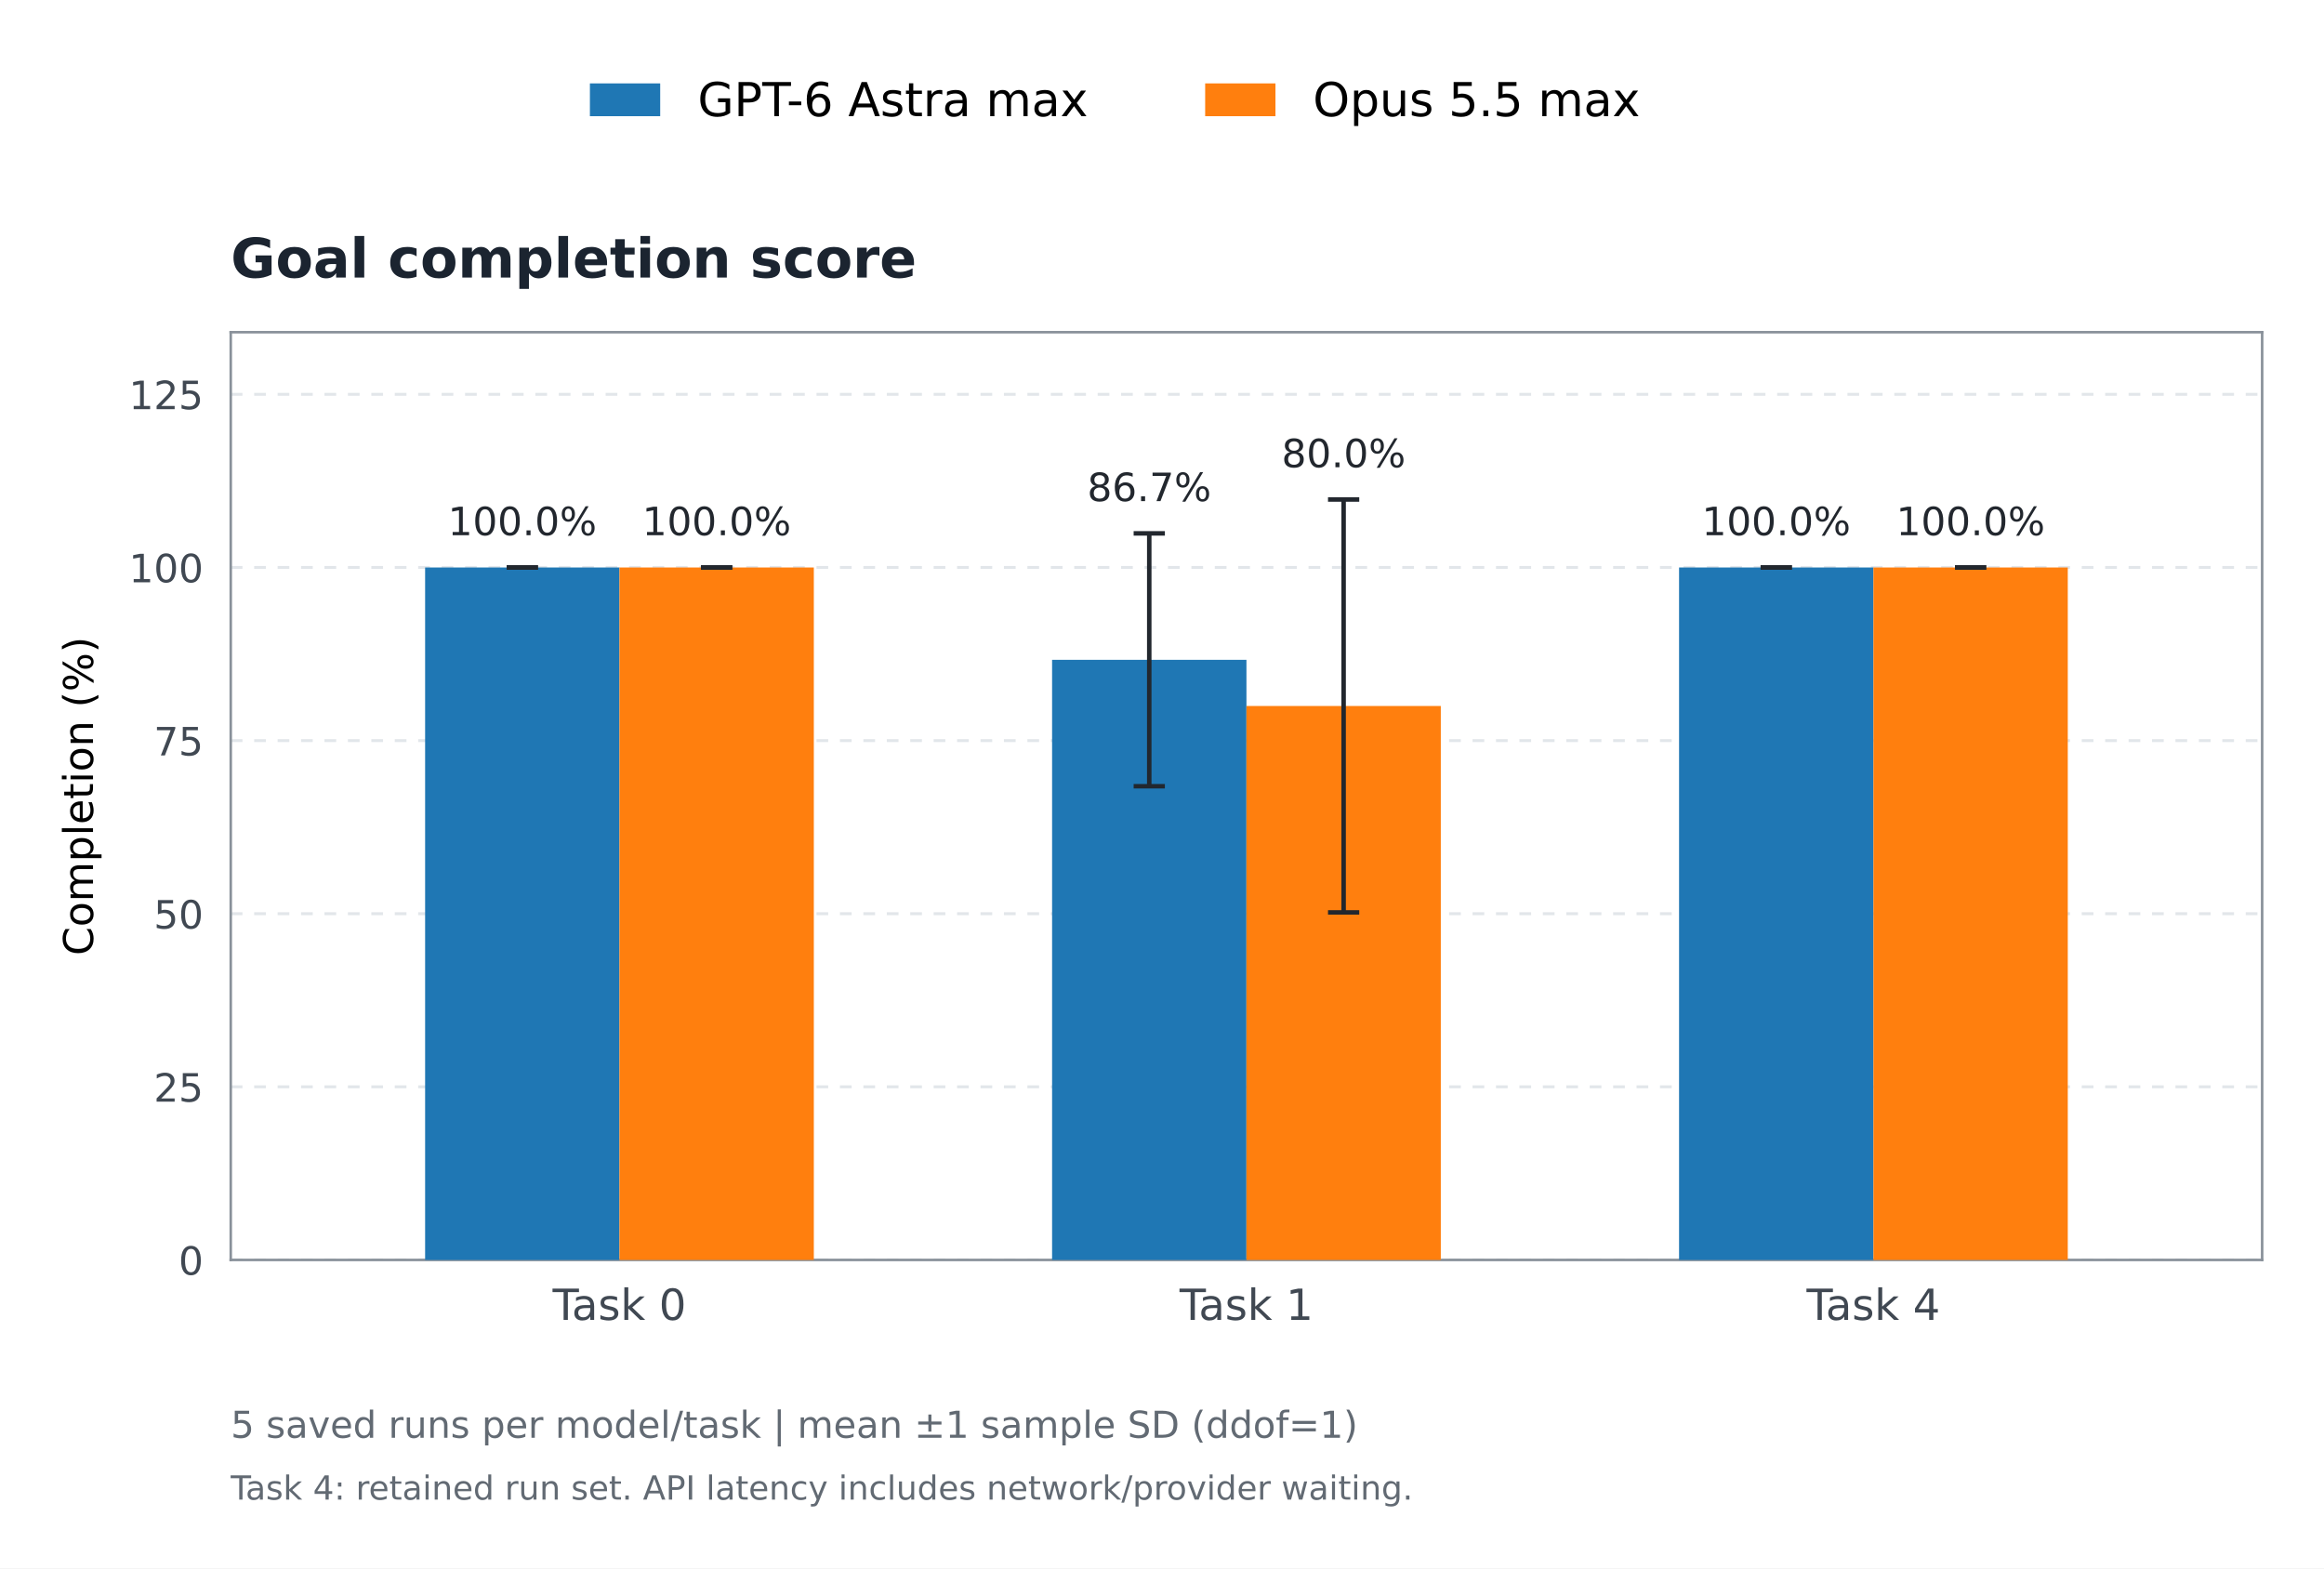
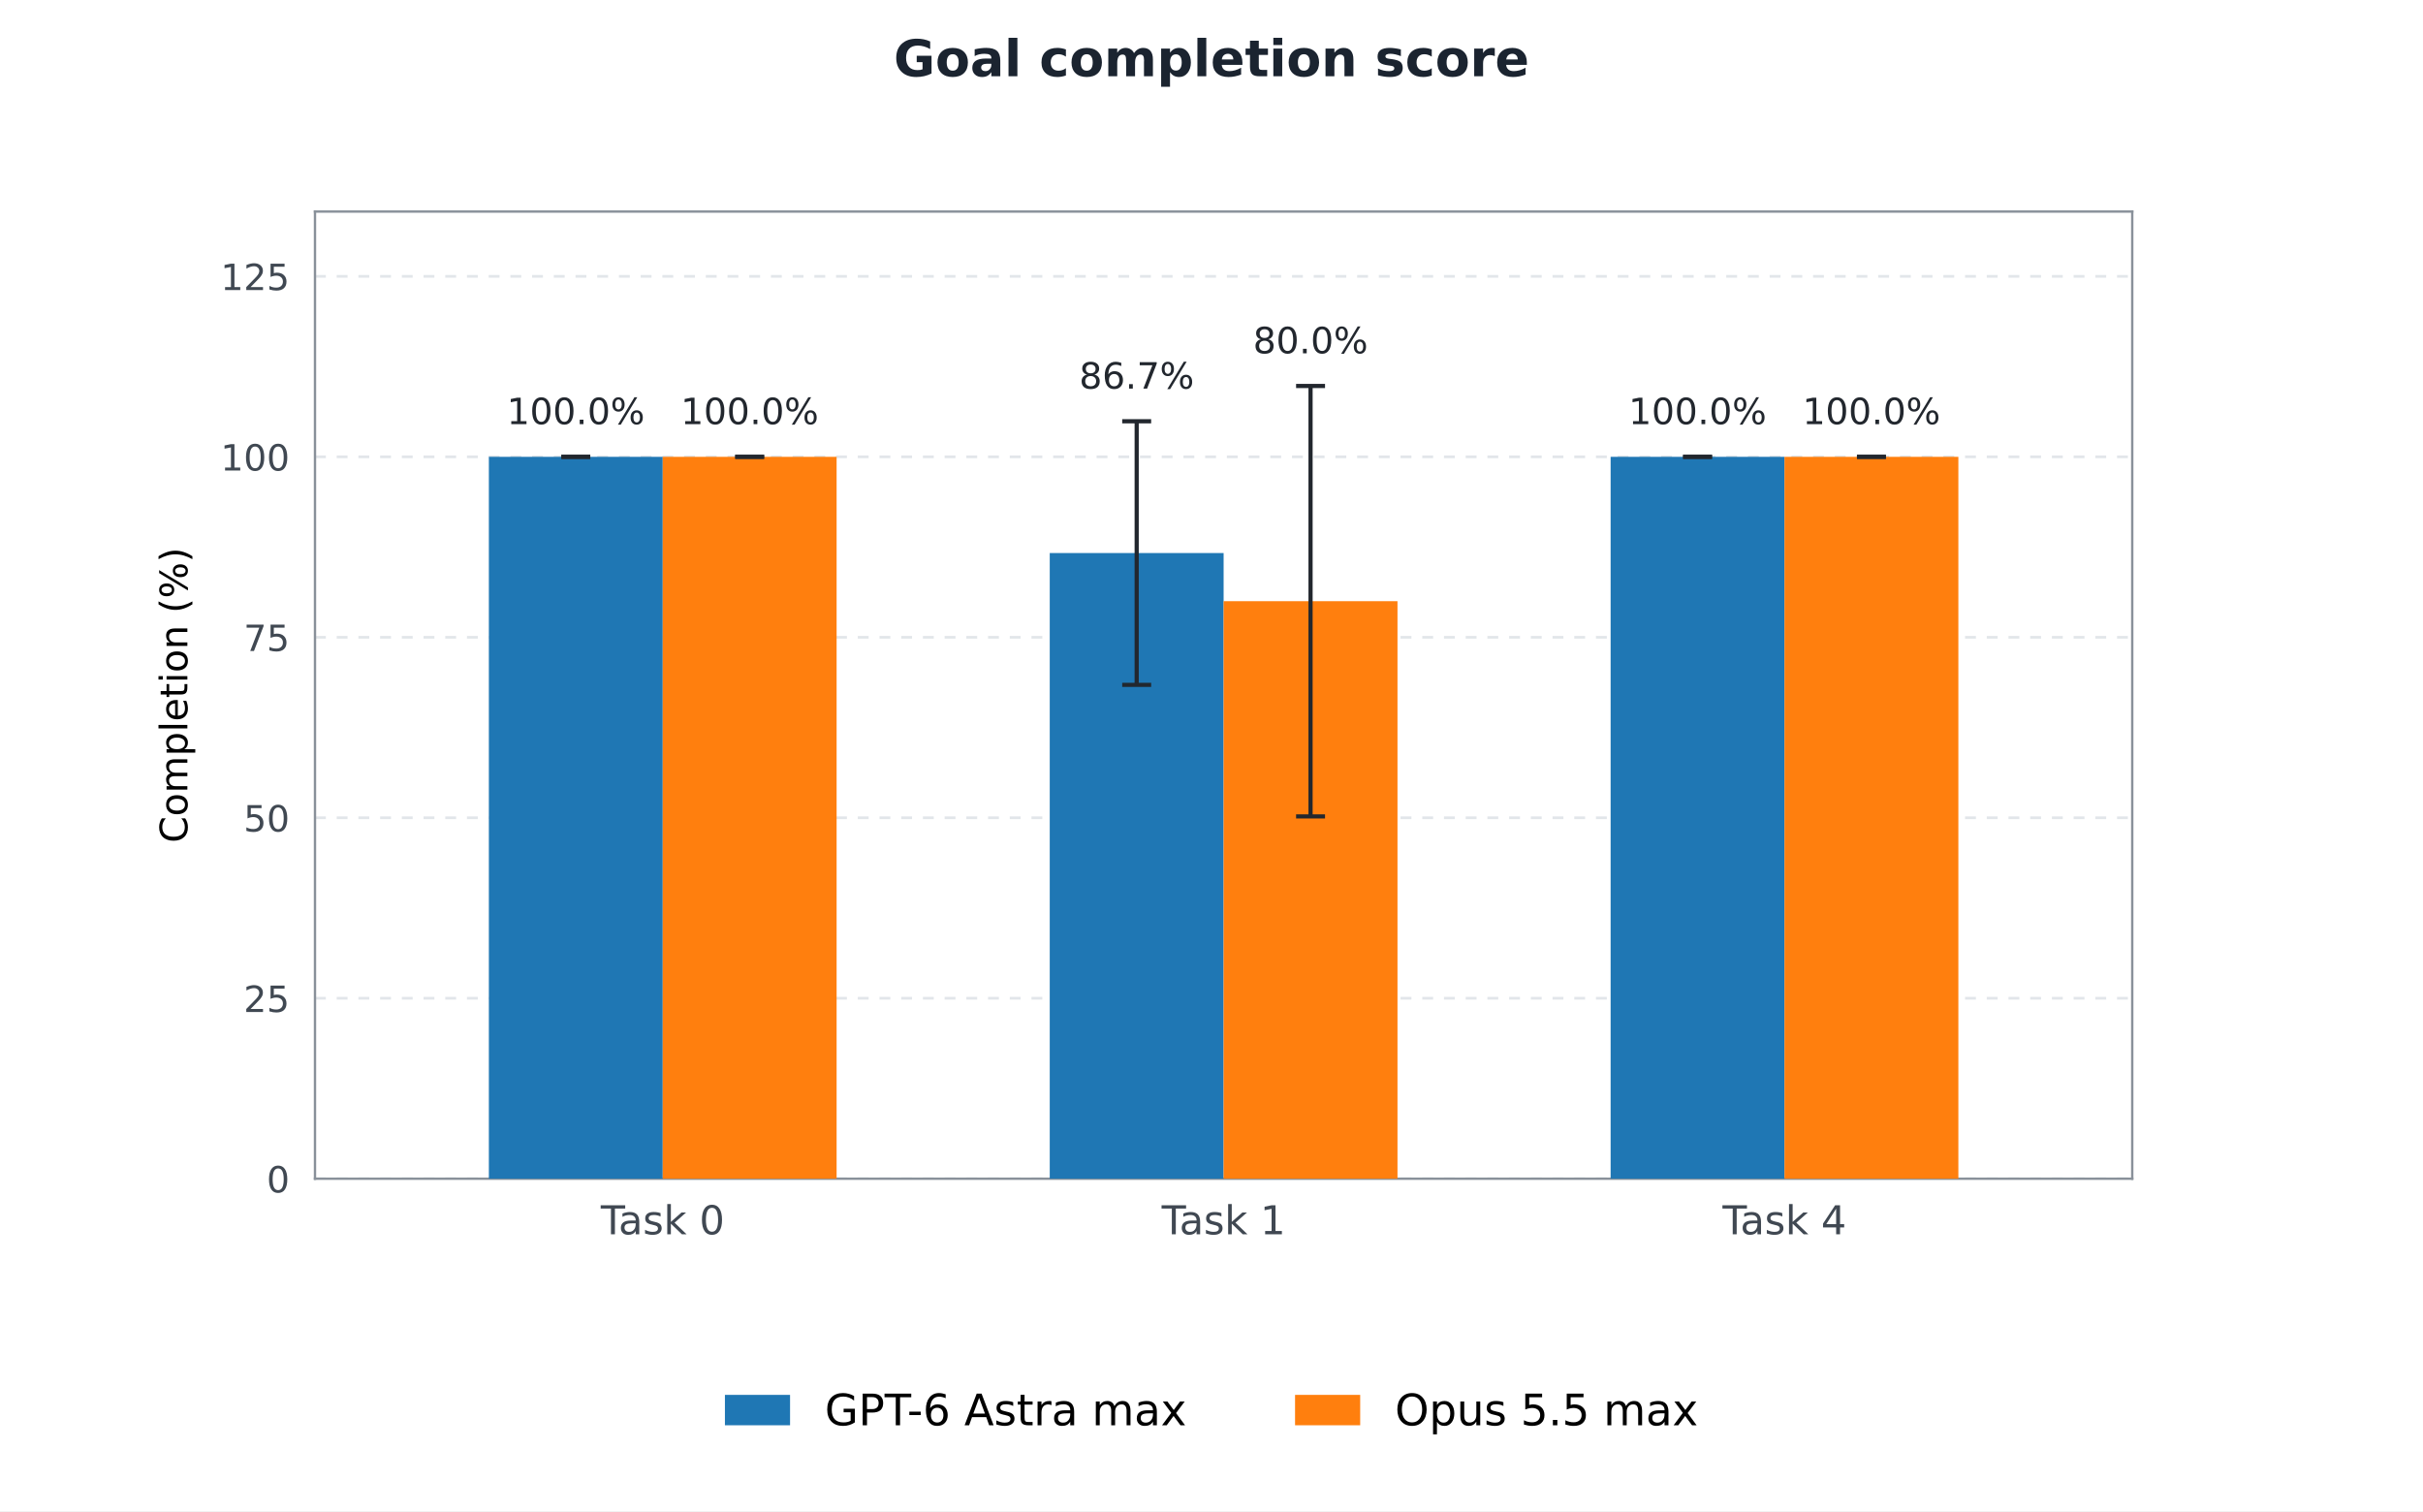
- <svg xmlns="http://www.w3.org/2000/svg" xmlns:xlink="http://www.w3.org/1999/xlink" width="595.13pt" height="401.668pt" viewBox="0 0 595.13 401.668" version="1.1">
+ <svg xmlns="http://www.w3.org/2000/svg" xmlns:xlink="http://www.w3.org/1999/xlink" width="669.6pt" height="417.6pt" viewBox="0 0 669.6 417.6" version="1.1">
  <defs>
    <style type="text/css">*{stroke-linejoin: round; stroke-linecap: butt}</style>
  </defs>
  <g id="figure_1">
    <g id="patch_1">
-       <path d="M 0 401.668  L 595.13 401.668  L 595.13 0  L 0 0  z " style="fill: #ffffff" />
+       <path d="M 0 417.6 L 669.6 417.6 L 669.6 0 L 0 0 z " style="fill: #ffffff" />
    </g>
    <g id="axes_1">
      <g id="patch_2">
-         <path d="M 59.09 322.68  L 579.29 322.68  L 579.29 85.08  L 59.09 85.08  z " style="fill: #ffffff" />
+         <path d="M 87.048 325.728 L 589.248 325.728 L 589.248 58.464 L 87.048 58.464 z " style="fill: #ffffff" />
      </g>
      <g id="matplotlib.axis_1">
        <g id="xtick_1">
          <g id="line2d_1" />
          <g id="text_1">
-             <text style="fill: #404852; font: 11px 'DejaVu Sans'; text-anchor: middle" x="158.634" y="338.038" transform="rotate(-0, 158.634, 338.0383)">Task 0</text>
+             <text style="fill: #404852; font: 11px 'DejaVu Sans'; text-anchor: middle" x="183.148" y="341.086" transform="rotate(-0, 183.148, 341.0863)">Task 0</text>
          </g>
        </g>
        <g id="xtick_2">
          <g id="line2d_2" />
          <g id="text_2">
-             <text style="fill: #404852; font: 11px 'DejaVu Sans'; text-anchor: middle" x="319.19" y="338.038" transform="rotate(-0, 319.1895, 338.0383)">Task 1</text>
+             <text style="fill: #404852; font: 11px 'DejaVu Sans'; text-anchor: middle" x="338.148" y="341.086" transform="rotate(-0, 338.148, 341.0863)">Task 1</text>
          </g>
        </g>
        <g id="xtick_3">
          <g id="line2d_3" />
          <g id="text_3">
-             <text style="fill: #404852; font: 11px 'DejaVu Sans'; text-anchor: middle" x="479.745" y="338.038" transform="rotate(-0, 479.7451, 338.0383)">Task 4</text>
+             <text style="fill: #404852; font: 11px 'DejaVu Sans'; text-anchor: middle" x="493.148" y="341.086" transform="rotate(-0, 493.148, 341.0863)">Task 4</text>
          </g>
        </g>
      </g>
      <g id="matplotlib.axis_2">
        <g id="ytick_1">
          <g id="line2d_4">
-             <path d="M 59.09 322.68  L 579.29 322.68  " clip-path="url(#p0ce1d51379)" style="fill: none; stroke-dasharray: 3,3; stroke-dashoffset: 0; stroke: #e2e6ea; stroke-width: 0.75" />
+             <path d="M 87.048 325.728 L 589.248 325.728 " clip-path="url(#pf00156f8ee)" style="fill: none; stroke-dasharray: 3,3; stroke-dashoffset: 0; stroke: #e2e6ea; stroke-width: 0.75" />
          </g>
          <g id="line2d_5" />
          <g id="text_4">
-             <text style="fill: #404852; font: 10px 'DejaVu Sans'; text-anchor: end" x="52.09" y="326.479" transform="rotate(-0, 52.08953, 326.4792)">0</text>
+             <text style="fill: #404852; font: 10px 'DejaVu Sans'; text-anchor: end" x="80.048" y="329.527" transform="rotate(-0, 80.048, 329.5272)">0</text>
          </g>
        </g>
        <g id="ytick_2">
          <g id="line2d_6">
-             <path d="M 59.09 278.343  L 579.29 278.343  " clip-path="url(#p0ce1d51379)" style="fill: none; stroke-dasharray: 3,3; stroke-dashoffset: 0; stroke: #e2e6ea; stroke-width: 0.75" />
+             <path d="M 87.048 275.855 L 589.248 275.855 " clip-path="url(#pf00156f8ee)" style="fill: none; stroke-dasharray: 3,3; stroke-dashoffset: 0; stroke: #e2e6ea; stroke-width: 0.75" />
          </g>
          <g id="line2d_7" />
          <g id="text_5">
-             <text style="fill: #404852; font: 10px 'DejaVu Sans'; text-anchor: end" x="52.09" y="282.142" transform="rotate(-0, 52.08953, 282.142)">25</text>
+             <text style="fill: #404852; font: 10px 'DejaVu Sans'; text-anchor: end" x="80.048" y="279.655" transform="rotate(-0, 80.048, 279.6546)">25</text>
          </g>
        </g>
        <g id="ytick_3">
          <g id="line2d_8">
-             <path d="M 59.09 234.006  L 579.29 234.006  " clip-path="url(#p0ce1d51379)" style="fill: none; stroke-dasharray: 3,3; stroke-dashoffset: 0; stroke: #e2e6ea; stroke-width: 0.75" />
+             <path d="M 87.048 225.983 L 589.248 225.983 " clip-path="url(#pf00156f8ee)" style="fill: none; stroke-dasharray: 3,3; stroke-dashoffset: 0; stroke: #e2e6ea; stroke-width: 0.75" />
          </g>
          <g id="line2d_9" />
          <g id="text_6">
-             <text style="fill: #404852; font: 10px 'DejaVu Sans'; text-anchor: end" x="52.09" y="237.805" transform="rotate(-0, 52.08953, 237.8049)">50</text>
+             <text style="fill: #404852; font: 10px 'DejaVu Sans'; text-anchor: end" x="80.048" y="229.782" transform="rotate(-0, 80.048, 229.782)">50</text>
          </g>
        </g>
        <g id="ytick_4">
          <g id="line2d_10">
-             <path d="M 59.09 189.668  L 579.29 189.668  " clip-path="url(#p0ce1d51379)" style="fill: none; stroke-dasharray: 3,3; stroke-dashoffset: 0; stroke: #e2e6ea; stroke-width: 0.75" />
+             <path d="M 87.048 176.11 L 589.248 176.11 " clip-path="url(#pf00156f8ee)" style="fill: none; stroke-dasharray: 3,3; stroke-dashoffset: 0; stroke: #e2e6ea; stroke-width: 0.75" />
          </g>
          <g id="line2d_11" />
          <g id="text_7">
-             <text style="fill: #404852; font: 10px 'DejaVu Sans'; text-anchor: end" x="52.09" y="193.468" transform="rotate(-0, 52.08953, 193.4677)">75</text>
+             <text style="fill: #404852; font: 10px 'DejaVu Sans'; text-anchor: end" x="80.048" y="179.909" transform="rotate(-0, 80.048, 179.9094)">75</text>
          </g>
        </g>
        <g id="ytick_5">
          <g id="line2d_12">
-             <path d="M 59.09 145.331  L 579.29 145.331  " clip-path="url(#p0ce1d51379)" style="fill: none; stroke-dasharray: 3,3; stroke-dashoffset: 0; stroke: #e2e6ea; stroke-width: 0.75" />
+             <path d="M 87.048 126.238 L 589.248 126.238 " clip-path="url(#pf00156f8ee)" style="fill: none; stroke-dasharray: 3,3; stroke-dashoffset: 0; stroke: #e2e6ea; stroke-width: 0.75" />
          </g>
          <g id="line2d_13" />
          <g id="text_8">
-             <text style="fill: #404852; font: 10px 'DejaVu Sans'; text-anchor: end" x="52.09" y="149.131" transform="rotate(-0, 52.08953, 149.1305)">100</text>
+             <text style="fill: #404852; font: 10px 'DejaVu Sans'; text-anchor: end" x="80.048" y="130.037" transform="rotate(-0, 80.048, 130.0368)">100</text>
          </g>
        </g>
        <g id="ytick_6">
          <g id="line2d_14">
-             <path d="M 59.09 100.994  L 579.29 100.994  " clip-path="url(#p0ce1d51379)" style="fill: none; stroke-dasharray: 3,3; stroke-dashoffset: 0; stroke: #e2e6ea; stroke-width: 0.75" />
+             <path d="M 87.048 76.365 L 589.248 76.365 " clip-path="url(#pf00156f8ee)" style="fill: none; stroke-dasharray: 3,3; stroke-dashoffset: 0; stroke: #e2e6ea; stroke-width: 0.75" />
          </g>
          <g id="line2d_15" />
          <g id="text_9">
-             <text style="fill: #404852; font: 10px 'DejaVu Sans'; text-anchor: end" x="52.09" y="104.793" transform="rotate(-0, 52.08953, 104.7934)">125</text>
+             <text style="fill: #404852; font: 10px 'DejaVu Sans'; text-anchor: end" x="80.048" y="80.164" transform="rotate(-0, 80.048, 80.16423)">125</text>
          </g>
        </g>
        <g id="text_10">
-           <text style="font: 10.5px 'DejaVu Sans'; text-anchor: middle" x="23.818" y="203.88" transform="rotate(-90, 23.81836, 203.88)">Completion (%)</text>
+           <text style="font: 10.5px 'DejaVu Sans'; text-anchor: middle" x="51.777" y="192.096" transform="rotate(-90, 51.77683, 192.096)">Completion (%)</text>
        </g>
      </g>
      <g id="patch_3">
-         <path d="M 59.09 322.68  L 59.09 85.08  " style="fill: none; stroke: #89919a; stroke-width: 0.65; stroke-linejoin: miter; stroke-linecap: square" />
+         <path d="M 87.048 325.728 L 87.048 58.464 " style="fill: none; stroke: #89919a; stroke-width: 0.65; stroke-linejoin: miter; stroke-linecap: square" />
      </g>
      <g id="patch_4">
-         <path d="M 579.29 322.68  L 579.29 85.08  " style="fill: none; stroke: #89919a; stroke-width: 0.65; stroke-linejoin: miter; stroke-linecap: square" />
+         <path d="M 589.248 325.728 L 589.248 58.464 " style="fill: none; stroke: #89919a; stroke-width: 0.65; stroke-linejoin: miter; stroke-linecap: square" />
      </g>
      <g id="patch_5">
-         <path d="M 59.09 322.68  L 579.29 322.68  " style="fill: none; stroke: #89919a; stroke-width: 0.65; stroke-linejoin: miter; stroke-linecap: square" />
+         <path d="M 87.048 325.728 L 589.248 325.728 " style="fill: none; stroke: #89919a; stroke-width: 0.65; stroke-linejoin: miter; stroke-linecap: square" />
      </g>
      <g id="patch_6">
-         <path d="M 59.09 85.08  L 579.29 85.08  " style="fill: none; stroke: #89919a; stroke-width: 0.65; stroke-linejoin: miter; stroke-linecap: square" />
+         <path d="M 87.048 58.464 L 589.248 58.464 " style="fill: none; stroke: #89919a; stroke-width: 0.65; stroke-linejoin: miter; stroke-linecap: square" />
      </g>
      <g id="patch_7">
-         <path d="M 108.862 322.68  L 158.634 322.68  L 158.634 145.331  L 108.862 145.331  z " clip-path="url(#p0ce1d51379)" style="fill: #1f77b4" />
+         <path d="M 135.098 325.728 L 183.148 325.728 L 183.148 126.238 L 135.098 126.238 z " clip-path="url(#pf00156f8ee)" style="fill: #1f77b4" />
      </g>
      <g id="patch_8">
-         <path d="M 269.417 322.68  L 319.19 322.68  L 319.19 168.978  L 269.417 168.978  z " clip-path="url(#p0ce1d51379)" style="fill: #1f77b4" />
+         <path d="M 290.098 325.728 L 338.148 325.728 L 338.148 152.836 L 290.098 152.836 z " clip-path="url(#pf00156f8ee)" style="fill: #1f77b4" />
      </g>
      <g id="patch_9">
-         <path d="M 429.973 322.68  L 479.745 322.68  L 479.745 145.331  L 429.973 145.331  z " clip-path="url(#p0ce1d51379)" style="fill: #1f77b4" />
+         <path d="M 445.098 325.728 L 493.148 325.728 L 493.148 126.238 L 445.098 126.238 z " clip-path="url(#pf00156f8ee)" style="fill: #1f77b4" />
      </g>
      <g id="text_11">
-         <text style="fill: #22272e; font: 10px 'DejaVu Sans'; text-anchor: middle" x="133.748" y="137.074" transform="rotate(-0, 133.7479, 137.074)">100.0%</text>
+         <text style="fill: #22272e; font: 10px 'DejaVu Sans'; text-anchor: middle" x="159.123" y="117.209" transform="rotate(-0, 159.123, 117.2091)">100.0%</text>
      </g>
      <g id="text_12">
-         <text style="fill: #22272e; font: 10px 'DejaVu Sans'; text-anchor: middle" x="294.303" y="128.341" transform="rotate(-0, 294.3034, 128.3412)">86.7%</text>
+         <text style="fill: #22272e; font: 10px 'DejaVu Sans'; text-anchor: middle" x="314.123" y="107.386" transform="rotate(-0, 314.123, 107.386)">86.7%</text>
      </g>
      <g id="text_13">
-         <text style="fill: #22272e; font: 10px 'DejaVu Sans'; text-anchor: middle" x="454.859" y="137.074" transform="rotate(-0, 454.859, 137.074)">100.0%</text>
+         <text style="fill: #22272e; font: 10px 'DejaVu Sans'; text-anchor: middle" x="469.123" y="117.209" transform="rotate(-0, 469.123, 117.2091)">100.0%</text>
      </g>
      <g id="patch_10">
-         <path d="M 158.634 322.68  L 208.406 322.68  L 208.406 145.331  L 158.634 145.331  z " clip-path="url(#p0ce1d51379)" style="fill: #ff7f0e" />
+         <path d="M 183.148 325.728 L 231.198 325.728 L 231.198 126.238 L 183.148 126.238 z " clip-path="url(#pf00156f8ee)" style="fill: #ff7f0e" />
      </g>
      <g id="patch_11">
-         <path d="M 319.19 322.68  L 368.962 322.68  L 368.962 180.801  L 319.19 180.801  z " clip-path="url(#p0ce1d51379)" style="fill: #ff7f0e" />
+         <path d="M 338.148 325.728 L 386.198 325.728 L 386.198 166.136 L 338.148 166.136 z " clip-path="url(#pf00156f8ee)" style="fill: #ff7f0e" />
      </g>
      <g id="patch_12">
-         <path d="M 479.745 322.68  L 529.517 322.68  L 529.517 145.331  L 479.745 145.331  z " clip-path="url(#p0ce1d51379)" style="fill: #ff7f0e" />
+         <path d="M 493.148 325.728 L 541.198 325.728 L 541.198 126.238 L 493.148 126.238 z " clip-path="url(#pf00156f8ee)" style="fill: #ff7f0e" />
      </g>
      <g id="text_14">
-         <text style="fill: #22272e; font: 10px 'DejaVu Sans'; text-anchor: middle" x="183.52" y="137.074" transform="rotate(-0, 183.5201, 137.074)">100.0%</text>
+         <text style="fill: #22272e; font: 10px 'DejaVu Sans'; text-anchor: middle" x="207.173" y="117.209" transform="rotate(-0, 207.173, 117.2091)">100.0%</text>
      </g>
      <g id="text_15">
-         <text style="fill: #22272e; font: 10px 'DejaVu Sans'; text-anchor: middle" x="344.076" y="119.669" transform="rotate(-0, 344.0756, 119.6686)">80.0%</text>
+         <text style="fill: #22272e; font: 10px 'DejaVu Sans'; text-anchor: middle" x="362.173" y="97.631" transform="rotate(-0, 362.173, 97.6306)">80.0%</text>
      </g>
      <g id="text_16">
-         <text style="fill: #22272e; font: 10px 'DejaVu Sans'; text-anchor: middle" x="504.631" y="137.074" transform="rotate(-0, 504.6312, 137.074)">100.0%</text>
-       </g>
-       <g id="text_17">
-         <text style="fill: #1b2430; font: 600 14px 'DejaVu Sans'; text-anchor: start" x="59.09" y="71.08" transform="rotate(-0, 59.08953, 71.08)">Goal completion score</text>
+         <text style="fill: #22272e; font: 10px 'DejaVu Sans'; text-anchor: middle" x="517.173" y="117.209" transform="rotate(-0, 517.173, 117.2091)">100.0%</text>
      </g>
      <g id="LineCollection_1">
-         <path d="M 133.748 145.331  L 133.748 145.331  " clip-path="url(#p0ce1d51379)" style="fill: none; stroke: #22272e; stroke-width: 1.15" />
-         <path d="M 294.303 201.357  L 294.303 136.599  " clip-path="url(#p0ce1d51379)" style="fill: none; stroke: #22272e; stroke-width: 1.15" />
-         <path d="M 454.859 145.331  L 454.859 145.331  " clip-path="url(#p0ce1d51379)" style="fill: none; stroke: #22272e; stroke-width: 1.15" />
+         <path d="M 159.123 126.238 L 159.123 126.238 " clip-path="url(#pf00156f8ee)" style="fill: none; stroke: #22272e; stroke-width: 1.15" />
+         <path d="M 314.123 189.258 L 314.123 116.415 " clip-path="url(#pf00156f8ee)" style="fill: none; stroke: #22272e; stroke-width: 1.15" />
+         <path d="M 469.123 126.238 L 469.123 126.238 " clip-path="url(#pf00156f8ee)" style="fill: none; stroke: #22272e; stroke-width: 1.15" />
      </g>
      <g id="line2d_16">
        <defs>
-           <path id="mc777f51a8d" d="M 4 0  L -4 -0  " style="stroke: #22272e; stroke-width: 1.15" />
+           <path id="mc88d3efd09" d="M 4 0 L -4 -0 " style="stroke: #22272e; stroke-width: 1.15" />
        </defs>
-         <g clip-path="url(#p0ce1d51379)">
-           <use xlink:href="#mc777f51a8d" x="133.748" y="145.331" style="fill: #22272e; stroke: #22272e; stroke-width: 1.15" />
-           <use xlink:href="#mc777f51a8d" x="294.303" y="201.357" style="fill: #22272e; stroke: #22272e; stroke-width: 1.15" />
-           <use xlink:href="#mc777f51a8d" x="454.859" y="145.331" style="fill: #22272e; stroke: #22272e; stroke-width: 1.15" />
+         <g clip-path="url(#pf00156f8ee)">
+           <use xlink:href="#mc88d3efd09" x="159.123" y="126.238" style="fill: #22272e; stroke: #22272e; stroke-width: 1.15" />
+           <use xlink:href="#mc88d3efd09" x="314.123" y="189.258" style="fill: #22272e; stroke: #22272e; stroke-width: 1.15" />
+           <use xlink:href="#mc88d3efd09" x="469.123" y="126.238" style="fill: #22272e; stroke: #22272e; stroke-width: 1.15" />
        </g>
      </g>
      <g id="line2d_17">
-         <g clip-path="url(#p0ce1d51379)">
-           <use xlink:href="#mc777f51a8d" x="133.748" y="145.331" style="fill: #22272e; stroke: #22272e; stroke-width: 1.15" />
-           <use xlink:href="#mc777f51a8d" x="294.303" y="136.599" style="fill: #22272e; stroke: #22272e; stroke-width: 1.15" />
-           <use xlink:href="#mc777f51a8d" x="454.859" y="145.331" style="fill: #22272e; stroke: #22272e; stroke-width: 1.15" />
+         <g clip-path="url(#pf00156f8ee)">
+           <use xlink:href="#mc88d3efd09" x="159.123" y="126.238" style="fill: #22272e; stroke: #22272e; stroke-width: 1.15" />
+           <use xlink:href="#mc88d3efd09" x="314.123" y="116.415" style="fill: #22272e; stroke: #22272e; stroke-width: 1.15" />
+           <use xlink:href="#mc88d3efd09" x="469.123" y="126.238" style="fill: #22272e; stroke: #22272e; stroke-width: 1.15" />
        </g>
      </g>
      <g id="LineCollection_2">
-         <path d="M 183.52 145.331  L 183.52 145.331  " clip-path="url(#p0ce1d51379)" style="fill: none; stroke: #22272e; stroke-width: 1.15" />
-         <path d="M 344.076 233.676  L 344.076 127.926  " clip-path="url(#p0ce1d51379)" style="fill: none; stroke: #22272e; stroke-width: 1.15" />
-         <path d="M 504.631 145.331  L 504.631 145.331  " clip-path="url(#p0ce1d51379)" style="fill: none; stroke: #22272e; stroke-width: 1.15" />
+         <path d="M 207.173 126.238 L 207.173 126.238 " clip-path="url(#pf00156f8ee)" style="fill: none; stroke: #22272e; stroke-width: 1.15" />
+         <path d="M 362.173 225.612 L 362.173 106.659 " clip-path="url(#pf00156f8ee)" style="fill: none; stroke: #22272e; stroke-width: 1.15" />
+         <path d="M 517.173 126.238 L 517.173 126.238 " clip-path="url(#pf00156f8ee)" style="fill: none; stroke: #22272e; stroke-width: 1.15" />
      </g>
      <g id="line2d_18">
-         <g clip-path="url(#p0ce1d51379)">
-           <use xlink:href="#mc777f51a8d" x="183.52" y="145.331" style="fill: #22272e; stroke: #22272e; stroke-width: 1.15" />
-           <use xlink:href="#mc777f51a8d" x="344.076" y="233.676" style="fill: #22272e; stroke: #22272e; stroke-width: 1.15" />
-           <use xlink:href="#mc777f51a8d" x="504.631" y="145.331" style="fill: #22272e; stroke: #22272e; stroke-width: 1.15" />
+         <g clip-path="url(#pf00156f8ee)">
+           <use xlink:href="#mc88d3efd09" x="207.173" y="126.238" style="fill: #22272e; stroke: #22272e; stroke-width: 1.15" />
+           <use xlink:href="#mc88d3efd09" x="362.173" y="225.612" style="fill: #22272e; stroke: #22272e; stroke-width: 1.15" />
+           <use xlink:href="#mc88d3efd09" x="517.173" y="126.238" style="fill: #22272e; stroke: #22272e; stroke-width: 1.15" />
        </g>
      </g>
      <g id="line2d_19">
-         <g clip-path="url(#p0ce1d51379)">
-           <use xlink:href="#mc777f51a8d" x="183.52" y="145.331" style="fill: #22272e; stroke: #22272e; stroke-width: 1.15" />
-           <use xlink:href="#mc777f51a8d" x="344.076" y="127.926" style="fill: #22272e; stroke: #22272e; stroke-width: 1.15" />
-           <use xlink:href="#mc777f51a8d" x="504.631" y="145.331" style="fill: #22272e; stroke: #22272e; stroke-width: 1.15" />
-         </g>
-       </g>
-     </g>
-     <g id="text_18">
-       <text style="fill: #626a73; font: 9.5px 'DejaVu Sans'; text-anchor: start" x="59.09" y="368.22" transform="rotate(-0, 59.08953, 368.22)">5 saved runs per model/task | mean ±1 sample SD (ddof=1)</text>
-     </g>
-     <g id="text_19">
-       <text style="fill: #626a73; font: 8.5px 'DejaVu Sans'; text-anchor: start" x="59.09" y="384.06" transform="rotate(-0, 59.08953, 384.06)">Task 4: retained run set. API latency includes network/provider waiting.</text>
+         <g clip-path="url(#pf00156f8ee)">
+           <use xlink:href="#mc88d3efd09" x="207.173" y="126.238" style="fill: #22272e; stroke: #22272e; stroke-width: 1.15" />
+           <use xlink:href="#mc88d3efd09" x="362.173" y="106.659" style="fill: #22272e; stroke: #22272e; stroke-width: 1.15" />
+           <use xlink:href="#mc88d3efd09" x="517.173" y="126.238" style="fill: #22272e; stroke: #22272e; stroke-width: 1.15" />
+         </g>
+       </g>
+     </g>
+     <g id="text_17">
+       <text style="fill: #1b2430; font: 600 14px 'DejaVu Sans'; text-anchor: middle" x="334.8" y="21.078" transform="rotate(-0, 334.8, 21.07781)">Goal completion score</text>
    </g>
    <g id="legend_1">
      <g id="patch_13">
-         <path d="M 151.063 29.758  L 169.063 29.758  L 169.063 21.358  L 151.063 21.358  z " style="fill: #1f77b4" />
-       </g>
-       <g id="text_20">
-         <text style="font: 12px 'DejaVu Sans'; text-anchor: start" x="178.663" y="29.758" transform="rotate(-0, 178.663, 29.75812)">GPT-6 Astra max</text>
+         <path d="M 200.333 393.864 L 218.333 393.864 L 218.333 385.464 L 200.333 385.464 z " style="fill: #1f77b4" />
+       </g>
+       <g id="text_18">
+         <text style="font: 12px 'DejaVu Sans'; text-anchor: start" x="227.933" y="393.864" transform="rotate(-0, 227.9334, 393.8644)">GPT-6 Astra max</text>
      </g>
      <g id="patch_14">
-         <path d="M 308.619 29.758  L 326.619 29.758  L 326.619 21.358  L 308.619 21.358  z " style="fill: #ff7f0e" />
-       </g>
-       <g id="text_21">
-         <text style="font: 12px 'DejaVu Sans'; text-anchor: start" x="336.219" y="29.758" transform="rotate(-0, 336.2192, 29.75812)">Opus 5.5 max</text>
+         <path d="M 357.89 393.864 L 375.89 393.864 L 375.89 385.464 L 357.89 385.464 z " style="fill: #ff7f0e" />
+       </g>
+       <g id="text_19">
+         <text style="font: 12px 'DejaVu Sans'; text-anchor: start" x="385.49" y="393.864" transform="rotate(-0, 385.4897, 393.8644)">Opus 5.5 max</text>
      </g>
    </g>
  </g>
  <defs>
-     <clipPath id="p0ce1d51379">
-       <rect x="59.09" y="85.08" width="520.2" height="237.6" />
+     <clipPath id="pf00156f8ee">
+       <rect x="87.048" y="58.464" width="502.2" height="267.264" />
    </clipPath>
  </defs>
</svg>
